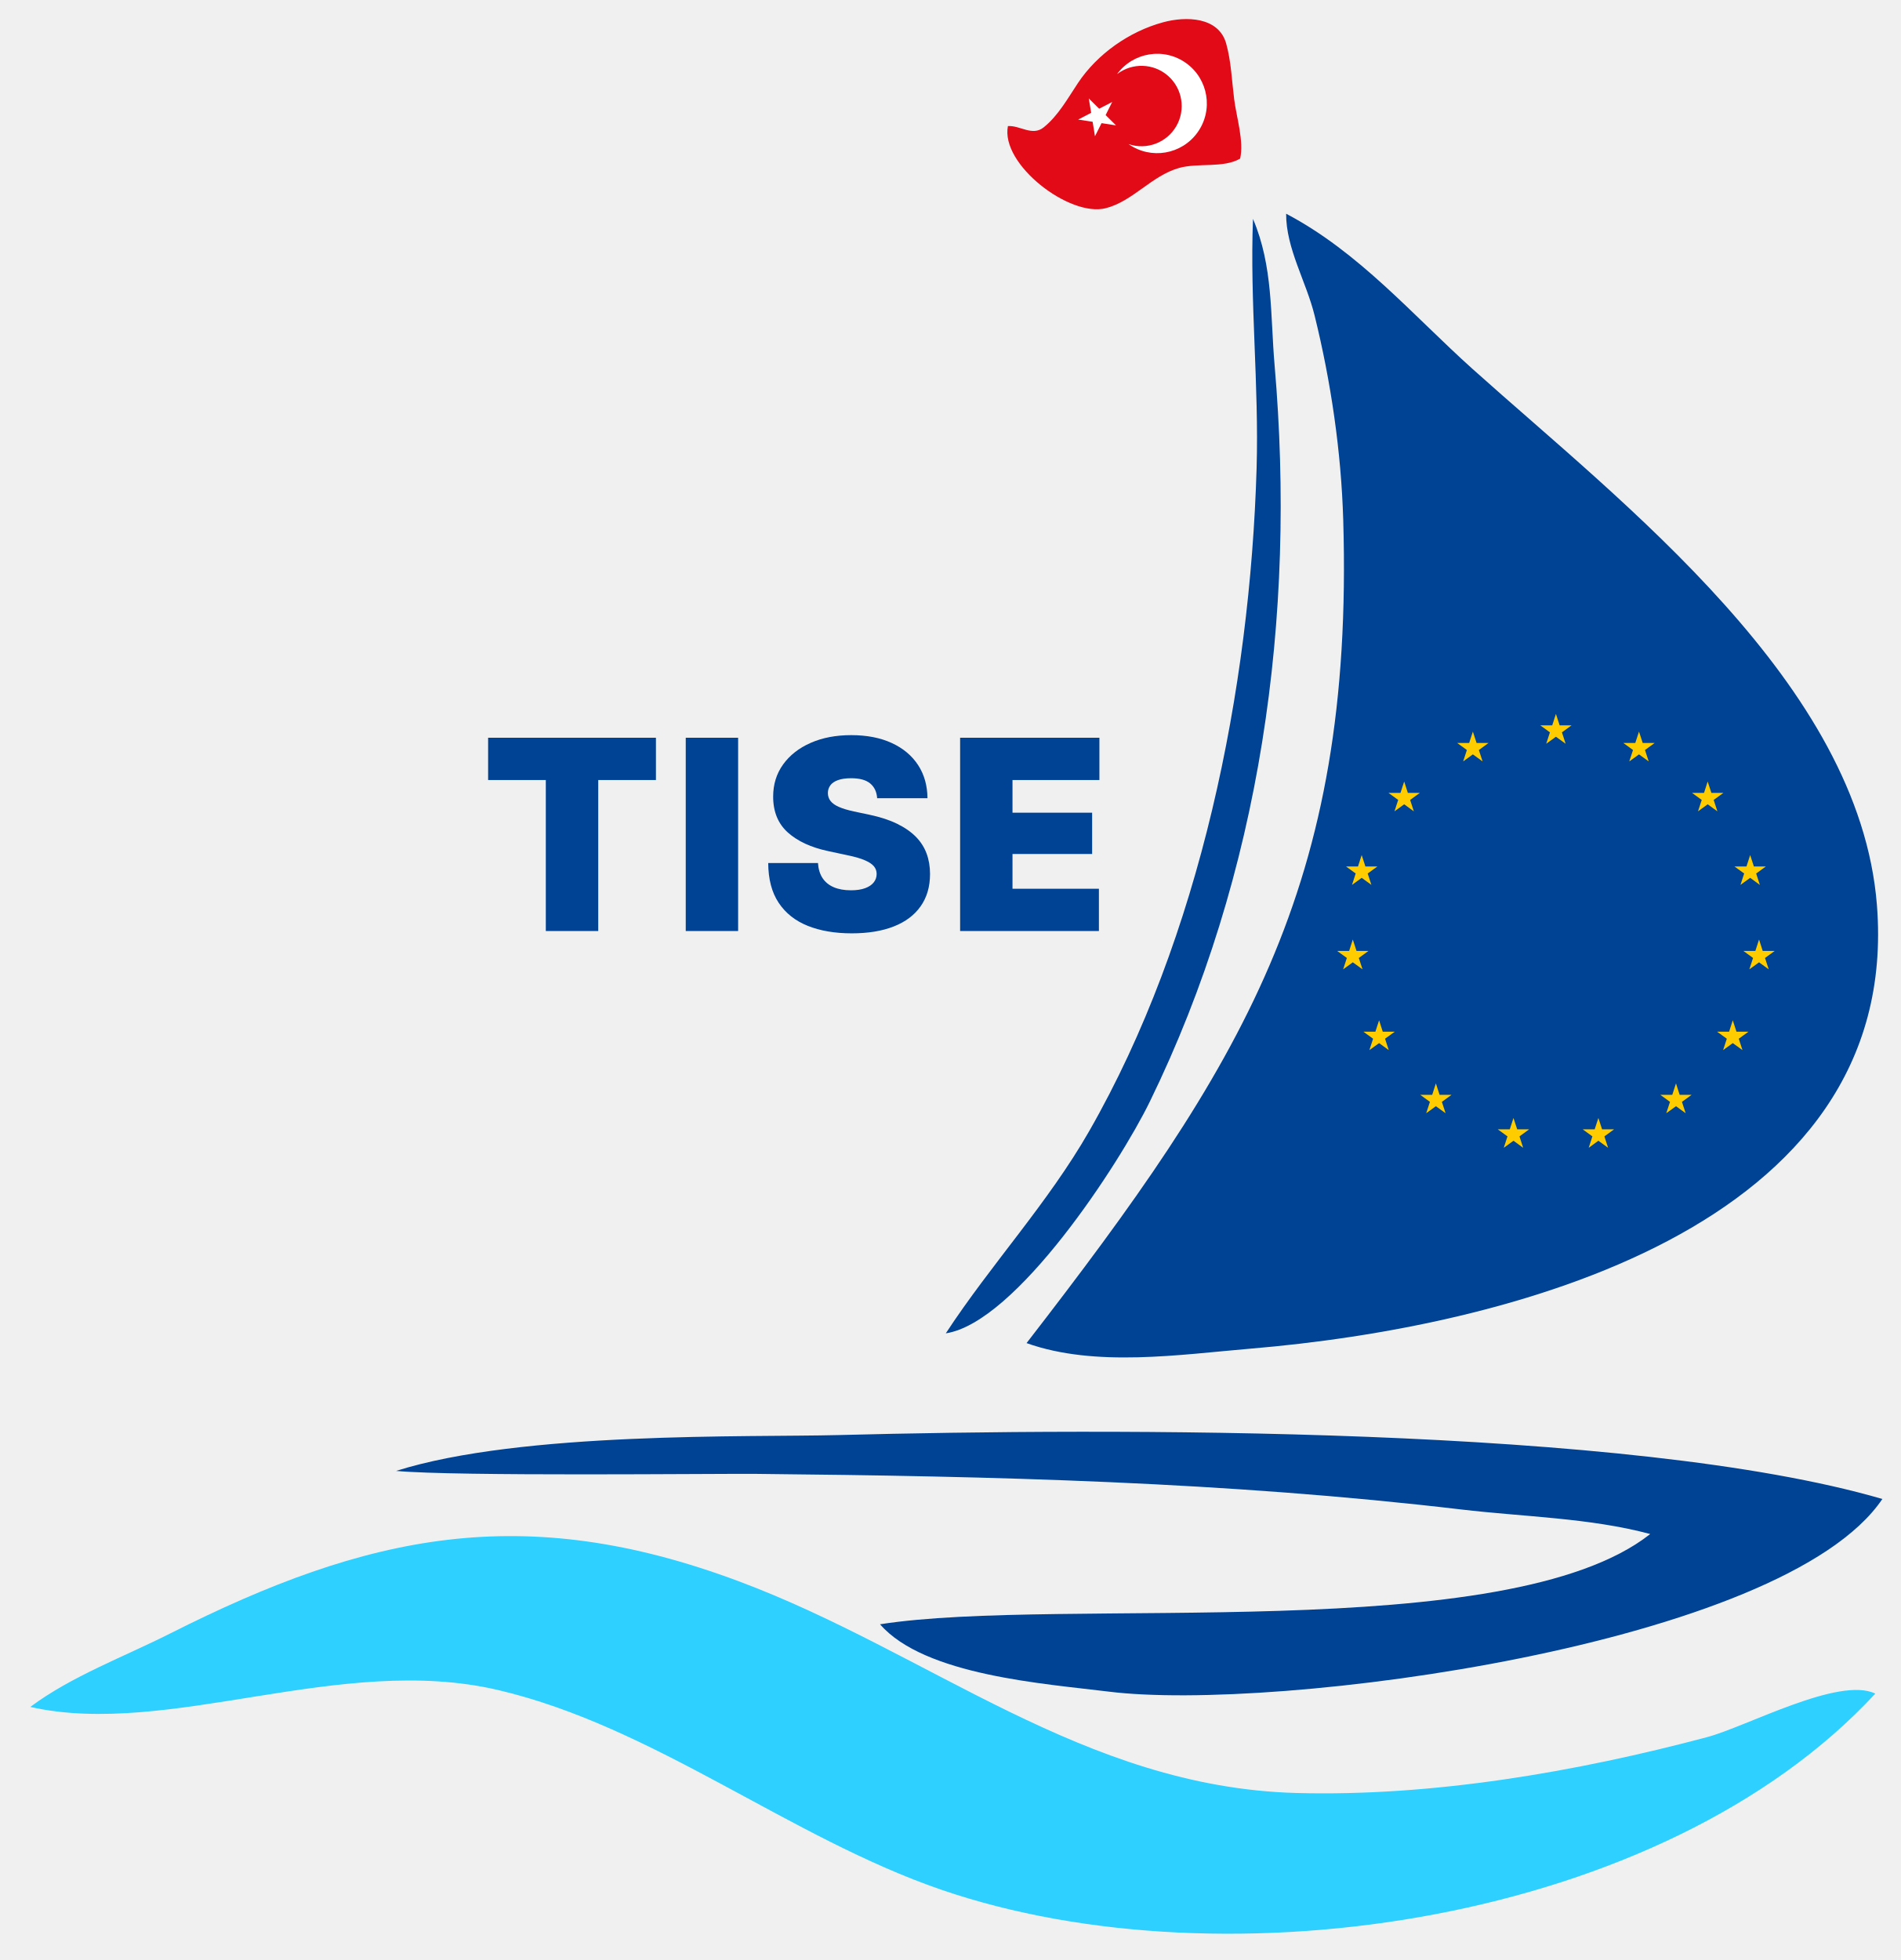
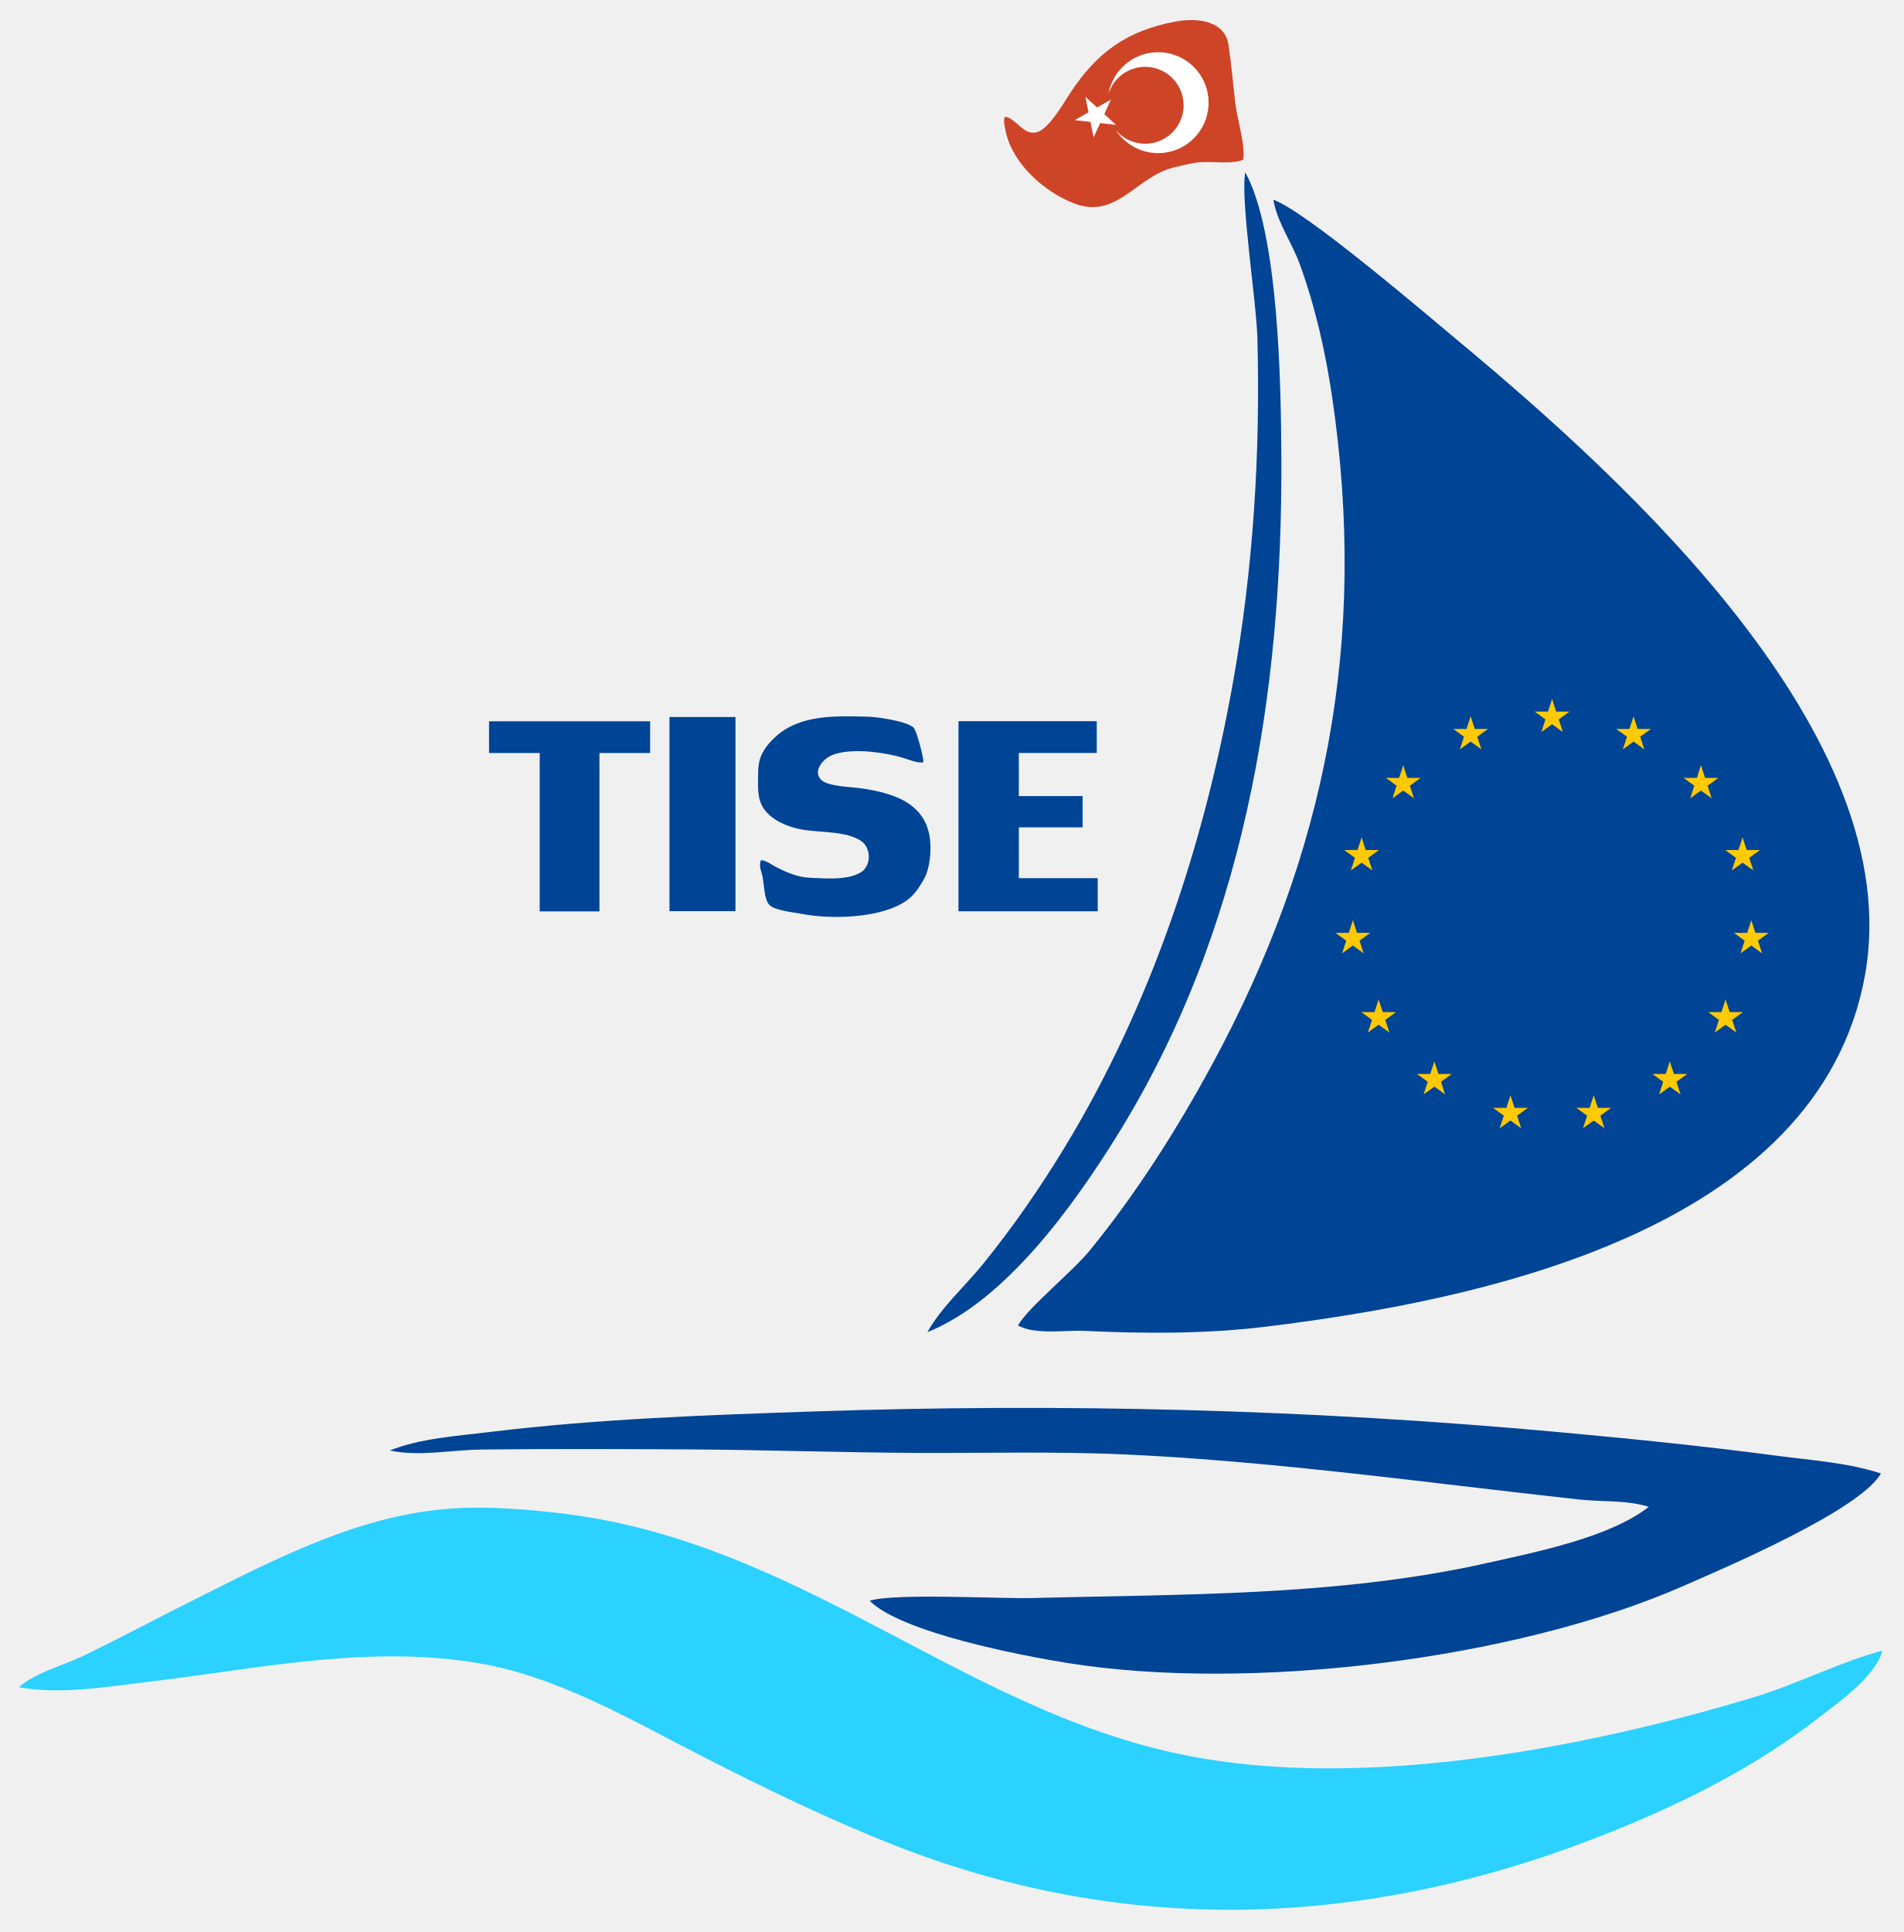
- <svg xmlns="http://www.w3.org/2000/svg" viewBox="66 60 415 428" role="img" aria-labelledby="t">
-   <path fill="#2DD0FF" d="M72.61 432.74C102.93 439.54 140.25 420.96 174.79 429.05C208.77 437.01 238.53 461.32 271.61 472.67C333.78 494 429.34 479.78 475.55 429.83C467.64 426 447.48 437.02 438.82 439.33C410.2 446.95 378.76 452.34 349.08 451.53C302.53 450.25 268.98 420.82 227.23 405.26C180.3 387.76 146.37 394.89 103.14 416.71C93.08 421.79 81.65 426 72.61 432.74Z" />
-   <path fill="#004395" d="M152.5 381.2C165.71 382.43 222.08 381.76 231.37 381.85C282.95 382.35 333.81 383.57 385.12 389.62C398.64 391.22 413.24 391.45 426.39 394.98C395.12 419.66 297.88 408.46 258.19 414.69C267.9 425.89 294.26 427.67 308.1 429.39C344.51 433.93 455.49 419.36 477.09 387.33C421.94 371.26 308.07 371.85 249.1 373.37C229.69 373.88 180 372.52 152.5 381.2Z" />
-   <path fill="#004395" d="M272.55 351.16C287.93 348.81 310.52 314.06 317.09 300.6C341.46 250.7 349.1 194.66 344.36 139.75C343.41 128.79 344.06 118.14 339.64 107.8C338.94 125.89 340.96 144.07 340.43 162.22C339 210.62 328.15 264.59 303.88 306.98C294.85 322.76 282.44 336.05 272.55 351.16Z" />
-   <path fill="#004395" d="M346.88 106.67C346.84 114.24 351.28 121.51 353.09 128.87C356.67 143.36 358.91 158.65 359.35 173.58C361.71 253.78 337.16 292.6 290.19 353.29C305.19 358.64 323.69 355.8 339.23 354.49C394.09 349.89 481.5 328.65 475.9 257.63C472.1 209.36 420.41 170 387.55 140.53C374.48 128.79 362.79 115.03 346.88 106.67Z" />
-   <path fill="#FFCC00" d="M405.80 215.90L406.61 218.39L409.22 218.39L407.11 219.92L407.92 222.41L405.80 220.88L403.68 222.41L404.49 219.92L402.38 218.39L404.99 218.39ZM423.94 219.76L424.75 222.24L427.36 222.24L425.25 223.78L426.06 226.27L423.94 224.73L421.82 226.27L422.63 223.78L420.52 222.24L423.13 222.24ZM438.94 230.66L439.75 233.14L442.37 233.14L440.25 234.68L441.06 237.17L438.94 235.63L436.83 237.17L437.64 234.68L435.52 233.14L438.14 233.14ZM448.22 246.72L449.03 249.21L451.64 249.21L449.53 250.74L450.33 253.23L448.22 251.69L446.10 253.23L446.91 250.74L444.79 249.21L447.41 249.21ZM450.16 265.16L450.96 267.65L453.58 267.65L451.46 269.19L452.27 271.67L450.16 270.14L448.04 271.67L448.85 269.19L446.73 267.65L449.35 267.65ZM444.42 282.80L445.23 285.29L447.85 285.29L445.73 286.82L446.54 289.31L444.42 287.78L442.31 289.31L443.12 286.82L441.00 285.29L443.62 285.29ZM432.02 296.58L432.82 299.07L435.44 299.07L433.32 300.61L434.13 303.09L432.02 301.56L429.90 303.09L430.71 300.61L428.59 299.07L431.21 299.07ZM415.07 304.13L415.88 306.61L418.50 306.61L416.38 308.15L417.19 310.64L415.07 309.10L412.96 310.64L413.76 308.15L411.65 306.61L414.26 306.61ZM396.53 304.13L397.34 306.61L399.95 306.61L397.84 308.15L398.64 310.64L396.53 309.10L394.41 310.64L395.22 308.15L393.10 306.61L395.72 306.61ZM379.58 296.58L380.39 299.07L383.01 299.07L380.89 300.61L381.70 303.09L379.58 301.56L377.47 303.09L378.28 300.61L376.16 299.07L378.78 299.07ZM367.18 282.80L367.98 285.29L370.60 285.29L368.48 286.82L369.29 289.31L367.18 287.78L365.06 289.31L365.87 286.82L363.75 285.29L366.37 285.29ZM361.44 265.16L362.25 267.65L364.87 267.65L362.75 269.19L363.56 271.67L361.44 270.14L359.33 271.67L360.14 269.19L358.02 267.65L360.64 267.65ZM363.38 246.72L364.19 249.21L366.81 249.21L364.69 250.74L365.50 253.23L363.38 251.69L361.27 253.23L362.07 250.74L359.96 249.21L362.57 249.21ZM372.66 230.66L373.46 233.14L376.08 233.14L373.96 234.68L374.77 237.17L372.66 235.63L370.54 237.17L371.35 234.68L369.23 233.14L371.85 233.14ZM387.66 219.76L388.47 222.24L391.08 222.24L388.97 223.78L389.78 226.27L387.66 224.73L385.54 226.27L386.35 223.78L384.24 222.24L386.85 222.24Z" />
-   <path fill="#E30A17" d="M286.12 87.53C284.46 95.89 299.58 107.47 307.46 105.47C313.41 103.96 317.47 98.39 323.48 96.68C327.61 95.51 333.19 96.76 336.83 94.64C337.72 90.91 336.01 85.5 335.53 81.66C335.02 77.62 334.88 73.42 333.78 69.49C332.14 63.67 325.02 63.5 320 64.87C312.63 66.87 305.66 71.76 301.42 78.12C299.2 81.45 297.1 85.27 293.93 87.81C291.45 89.81 288.77 87.35 286.12 87.53Z" />
-   <path fill="#FFFFFF" d="M312.47 91.47A10.85 10.85 0 1 0 309.96 76.18A8.78 8.78 0 1 1 312.47 91.47ZM301.46 86.11L304.30 84.64L303.78 81.49L306.05 83.74L308.89 82.27L307.46 85.13L309.73 87.38L306.57 86.89L305.13 89.75L304.62 86.59Z" />
-   <path fill="#004395" d="M185.20 230.33L172.60 230.33L172.60 221.10L209.25 221.10L209.25 230.33L196.65 230.33L196.65 263.30L185.20 263.30L185.20 230.33M215.76 221.10L227.20 221.10L227.20 263.30L215.76 263.30L215.76 221.10M252.01 263.81Q246.51 263.81 242.42 262.18Q238.33 260.55 236.06 257.15Q233.80 253.76 233.77 248.46L244.64 248.46Q244.76 250.39 245.62 251.72Q246.49 253.05 248.06 253.73Q249.63 254.41 251.84 254.41Q253.68 254.41 254.93 253.95Q256.17 253.50 256.81 252.69Q257.45 251.89 257.45 250.84Q257.45 249.88 256.84 249.15Q256.23 248.43 254.84 247.84Q253.45 247.24 251.10 246.76L246.85 245.85Q241.27 244.66 238.06 241.79Q234.85 238.91 234.85 233.96Q234.85 229.94 237.03 226.92Q239.21 223.90 243.04 222.22Q246.88 220.53 251.89 220.53Q257.02 220.53 260.75 222.25Q264.47 223.96 266.50 227.06Q268.52 230.16 268.55 234.30L257.56 234.30Q257.42 232.23 256.04 231.08Q254.67 229.94 251.89 229.94Q250.14 229.94 249.01 230.35Q247.87 230.76 247.34 231.49Q246.80 232.23 246.80 233.17Q246.80 234.16 247.38 234.91Q247.96 235.66 249.22 236.21Q250.48 236.76 252.46 237.19L255.92 237.92Q259.40 238.66 261.91 239.88Q264.41 241.10 266.01 242.72Q267.61 244.35 268.36 246.39Q269.11 248.43 269.11 250.84Q269.11 255 267.06 257.90Q265.01 260.81 261.18 262.31Q257.36 263.81 252.01 263.81M305.99 263.30L275.68 263.30L275.68 221.10L306.10 221.10L306.10 230.33L287.12 230.33L287.12 237.47L304.51 237.47L304.51 246.48L287.12 246.48L287.12 254.07L305.99 254.07" />
+ <svg xmlns="http://www.w3.org/2000/svg" viewBox="1 5 401 407" role="img" aria-labelledby="t">
+   <path fill="#2BD1FF" d="M4.97 360.43C13.63 362.04 23.47 360.34 32.14 359.31C55.23 356.56 78.91 351.36 102.2 355.44C118.9 358.36 134.29 367.52 149.2 375.12C162.33 381.82 175.62 388.28 189.35 393.69C238.28 412.97 288.18 411.15 337.03 392.25C353.67 385.82 370.12 377.82 384.24 366.8C388.66 363.35 396.07 358.27 397.58 352.71C388.38 355.23 379.55 359.82 370.33 362.6C334.29 373.45 287.68 382.24 250.49 374.72C203.26 365.16 169.39 329.42 118.28 323.69C109.92 322.76 101.28 322.13 92.88 323.09C73.96 325.24 56.47 334.72 39.71 343.11C32.56 346.7 25.51 350.48 18.29 353.94C14.06 355.96 8.52 357.32 4.97 360.43Z" />
+   <path fill="#004496" d="M83.13 310.56C89.16 311.89 96.06 310.45 102.21 310.37C116.57 310.19 130.93 310.26 145.29 310.33C161.45 310.41 177.6 310.98 193.75 311.07C208.57 311.15 223.5 310.72 238.31 311.41C258.42 312.34 278.52 314.5 298.51 316.82C310.2 318.19 321.9 319.58 333.6 320.88C338.43 321.41 343.69 320.96 348.37 322.43C340.1 328.91 324.53 331.97 314.35 334.26C283.05 341.29 250.24 340.82 218.32 341.65C211.58 341.82 189.11 340.57 184.23 342.23C190.96 348.93 216.08 353.75 225.76 355.31C264.1 361.49 319.98 354.72 355.6 339.13C364.57 335.2 392.87 323.16 397.28 315.4C390.33 313.13 382.59 312.63 375.37 311.67C360.1 309.65 344.79 308.1 329.45 306.7C277.01 301.89 224.8 300.56 172.14 302.35C149.49 303.12 126.77 303.92 104.25 306.66C97.32 307.51 89.69 307.96 83.13 310.56Z" />
+   <path fill="#004496" d="M196.39 285.63C212.74 279.09 226.99 259.21 236.04 244.73C263.06 201.5 271.22 151.59 270.96 101.33C270.88 86.06 270.42 54.2 263.36 41.29C262.29 47.06 265.71 68.36 265.92 76.45C266.54 100.65 265.04 124.79 260.79 148.63C254.66 183.02 243.4 216.99 225.18 246.91C220.04 255.36 214.36 263.55 208.14 271.24C204.36 275.91 199.31 280.39 196.39 285.63Z" />
+   <path fill="#004496" d="M269.28 47.08C269.99 51.62 273.24 56.25 274.83 60.62C278.13 69.7 280.28 79.24 281.68 88.79C289.14 139.59 280.6 184.65 256.23 229.52C248.83 243.14 240.45 256.34 230.64 268.37C226.9 272.96 217.65 280.38 215.46 284.23C219.22 286.27 225.36 285.16 229.43 285.36C241.88 285.96 254.86 286.02 267.25 284.53C312.27 279.09 384.23 264.48 393.93 210.35C402.96 159.93 343.25 106 308.38 76.94C301.41 71.13 276.02 49.41 269.28 47.08Z" />
+   <path fill="#FFCA05" d="M328.00 152.25L328.86 154.91L331.66 154.91L329.40 156.55L330.26 159.21L328.00 157.57L325.74 159.21L326.60 156.55L324.34 154.91L327.14 154.91ZM345.16 155.90L346.03 158.56L348.83 158.56L346.56 160.20L347.43 162.86L345.16 161.22L342.90 162.86L343.77 160.20L341.50 158.56L344.30 158.56ZM359.36 166.21L360.23 168.87L363.02 168.87L360.76 170.52L361.62 173.18L359.36 171.53L357.10 173.18L357.96 170.52L355.70 168.87L358.50 168.87ZM368.13 181.41L369.00 184.07L371.80 184.07L369.53 185.71L370.40 188.37L368.13 186.73L365.87 188.37L366.74 185.71L364.47 184.07L367.27 184.07ZM369.97 198.86L370.83 201.52L373.63 201.52L371.37 203.17L372.23 205.83L369.97 204.18L367.71 205.83L368.57 203.17L366.31 201.52L369.10 201.52ZM364.55 215.55L365.41 218.21L368.21 218.21L365.94 219.85L366.81 222.51L364.55 220.87L362.28 222.51L363.15 219.85L360.88 218.21L363.68 218.21ZM352.80 228.59L353.67 231.25L356.47 231.25L354.20 232.89L355.07 235.56L352.80 233.91L350.54 235.56L351.41 232.89L349.14 231.25L351.94 231.25ZM336.77 235.73L337.64 238.39L340.44 238.39L338.17 240.03L339.04 242.69L336.77 241.05L334.51 242.69L335.38 240.03L333.11 238.39L335.91 238.39ZM319.23 235.73L320.09 238.39L322.89 238.39L320.62 240.03L321.49 242.69L319.23 241.05L316.96 242.69L317.83 240.03L315.56 238.39L318.36 238.39ZM303.20 228.59L304.06 231.25L306.86 231.25L304.59 232.89L305.46 235.56L303.20 233.91L300.93 235.56L301.80 232.89L299.53 231.25L302.33 231.25ZM291.45 215.55L292.32 218.21L295.12 218.21L292.85 219.85L293.72 222.51L291.45 220.87L289.19 222.51L290.06 219.85L287.79 218.21L290.59 218.21ZM286.03 198.86L286.90 201.52L289.69 201.52L287.43 203.17L288.29 205.83L286.03 204.18L283.77 205.83L284.63 203.17L282.37 201.52L285.17 201.52ZM287.87 181.41L288.73 184.07L291.53 184.07L289.26 185.71L290.13 188.37L287.87 186.73L285.60 188.37L286.47 185.71L284.20 184.07L287.00 184.07ZM296.64 166.21L297.50 168.87L300.30 168.87L298.04 170.52L298.90 173.18L296.64 171.53L294.38 173.18L295.24 170.52L292.98 168.87L295.77 168.87ZM310.84 155.90L311.70 158.56L314.50 158.56L312.23 160.20L313.10 162.86L310.84 161.22L308.57 162.86L309.44 160.20L307.17 158.56L309.97 158.56Z" />
+   <path fill="#CE4427" d="M212.75 29.57C212.31 30.41 212.65 31.42 212.82 32.35C214.09 39.25 220.79 45.26 227.08 47.77C236.28 51.46 240.32 42.13 248.44 40.24C250.16 39.84 252 39.33 253.77 39.18C256.23 38.96 260.82 39.66 262.91 38.63C263.47 35.84 261.58 29.77 261.24 26.64C260.8 22.6 260.41 18.51 259.83 14.49C259.06 9.21 253 8.71 248.56 9.56C238.41 11.5 232.1 16 226.44 24.65C225.05 26.78 222.18 31.76 219.81 32.72C216.75 33.95 215.26 29.99 212.75 29.57Z" />
+   <path fill="#FFFFFF" d="M236.06 32.38A10.63 10.63 0 1 0 234.53 24.79A8.1 8.1 0 1 1 236.06 32.38ZM227.42 30.30L230.33 28.66L229.67 25.38L232.13 27.64L235.04 26.00L233.65 29.04L236.11 31.31L232.79 30.92L231.40 33.96L230.74 30.68Z" />
+   <path fill="#004496" d="M104.032 156.943L104.032 163.627L114.706 163.627L114.706 197.000L127.294 197.000L127.294 163.627L137.973 163.627L137.973 156.943ZM142.050 156.042L142.050 196.950L155.950 196.950L155.950 156.042ZM161.3 186.25C160.78 187.4 161.53 188.84 161.72 190C161.98 191.51 162.02 194.31 163 195.53C164.01 196.8 168.37 197.22 169.97 197.53C176.09 198.73 187.1 198.48 192.27 194.51C193.75 193.38 194.77 191.77 195.68 190.16C196.57 188.57 196.94 186.3 197.02 184.5C197.46 175.02 190.63 172.27 182.58 171.09C180.5 170.78 175.75 170.7 174.19 169.44C172.43 168.01 173.67 165.87 175.1 164.77C177.31 163.05 181.87 163.12 184.48 163.37C186.72 163.59 189.12 163.99 191.28 164.66C192.39 165 194.43 165.84 195.54 165.58C195.61 164.55 194.1 158.83 193.44 158.24C191.96 156.93 185.97 156.03 183.81 155.98C177.12 155.83 169.49 155.43 164.24 160.35C163.02 161.49 162.04 162.67 161.36 164.21C160.69 165.71 160.72 167.55 160.71 169.17C160.69 170.65 160.67 172.3 161.12 173.72C162.32 177.51 166.96 179.31 170.53 179.85C174.04 180.38 179.42 180.1 182.46 182.19C184.56 183.63 184.61 187.43 182.33 188.79C179.45 190.51 174.67 190.04 171.45 189.9C169.03 189.8 166.68 188.75 164.55 187.68C163.74 187.27 162.13 186.08 161.3 186.25ZM202.935 156.924L202.935 196.976L232.271 196.976L232.271 190.000L215.650 190.000L215.650 179.296L229.090 179.296L229.090 172.704L215.650 172.704L215.650 163.618L232.068 163.618L232.068 156.924Z" />
</svg>
